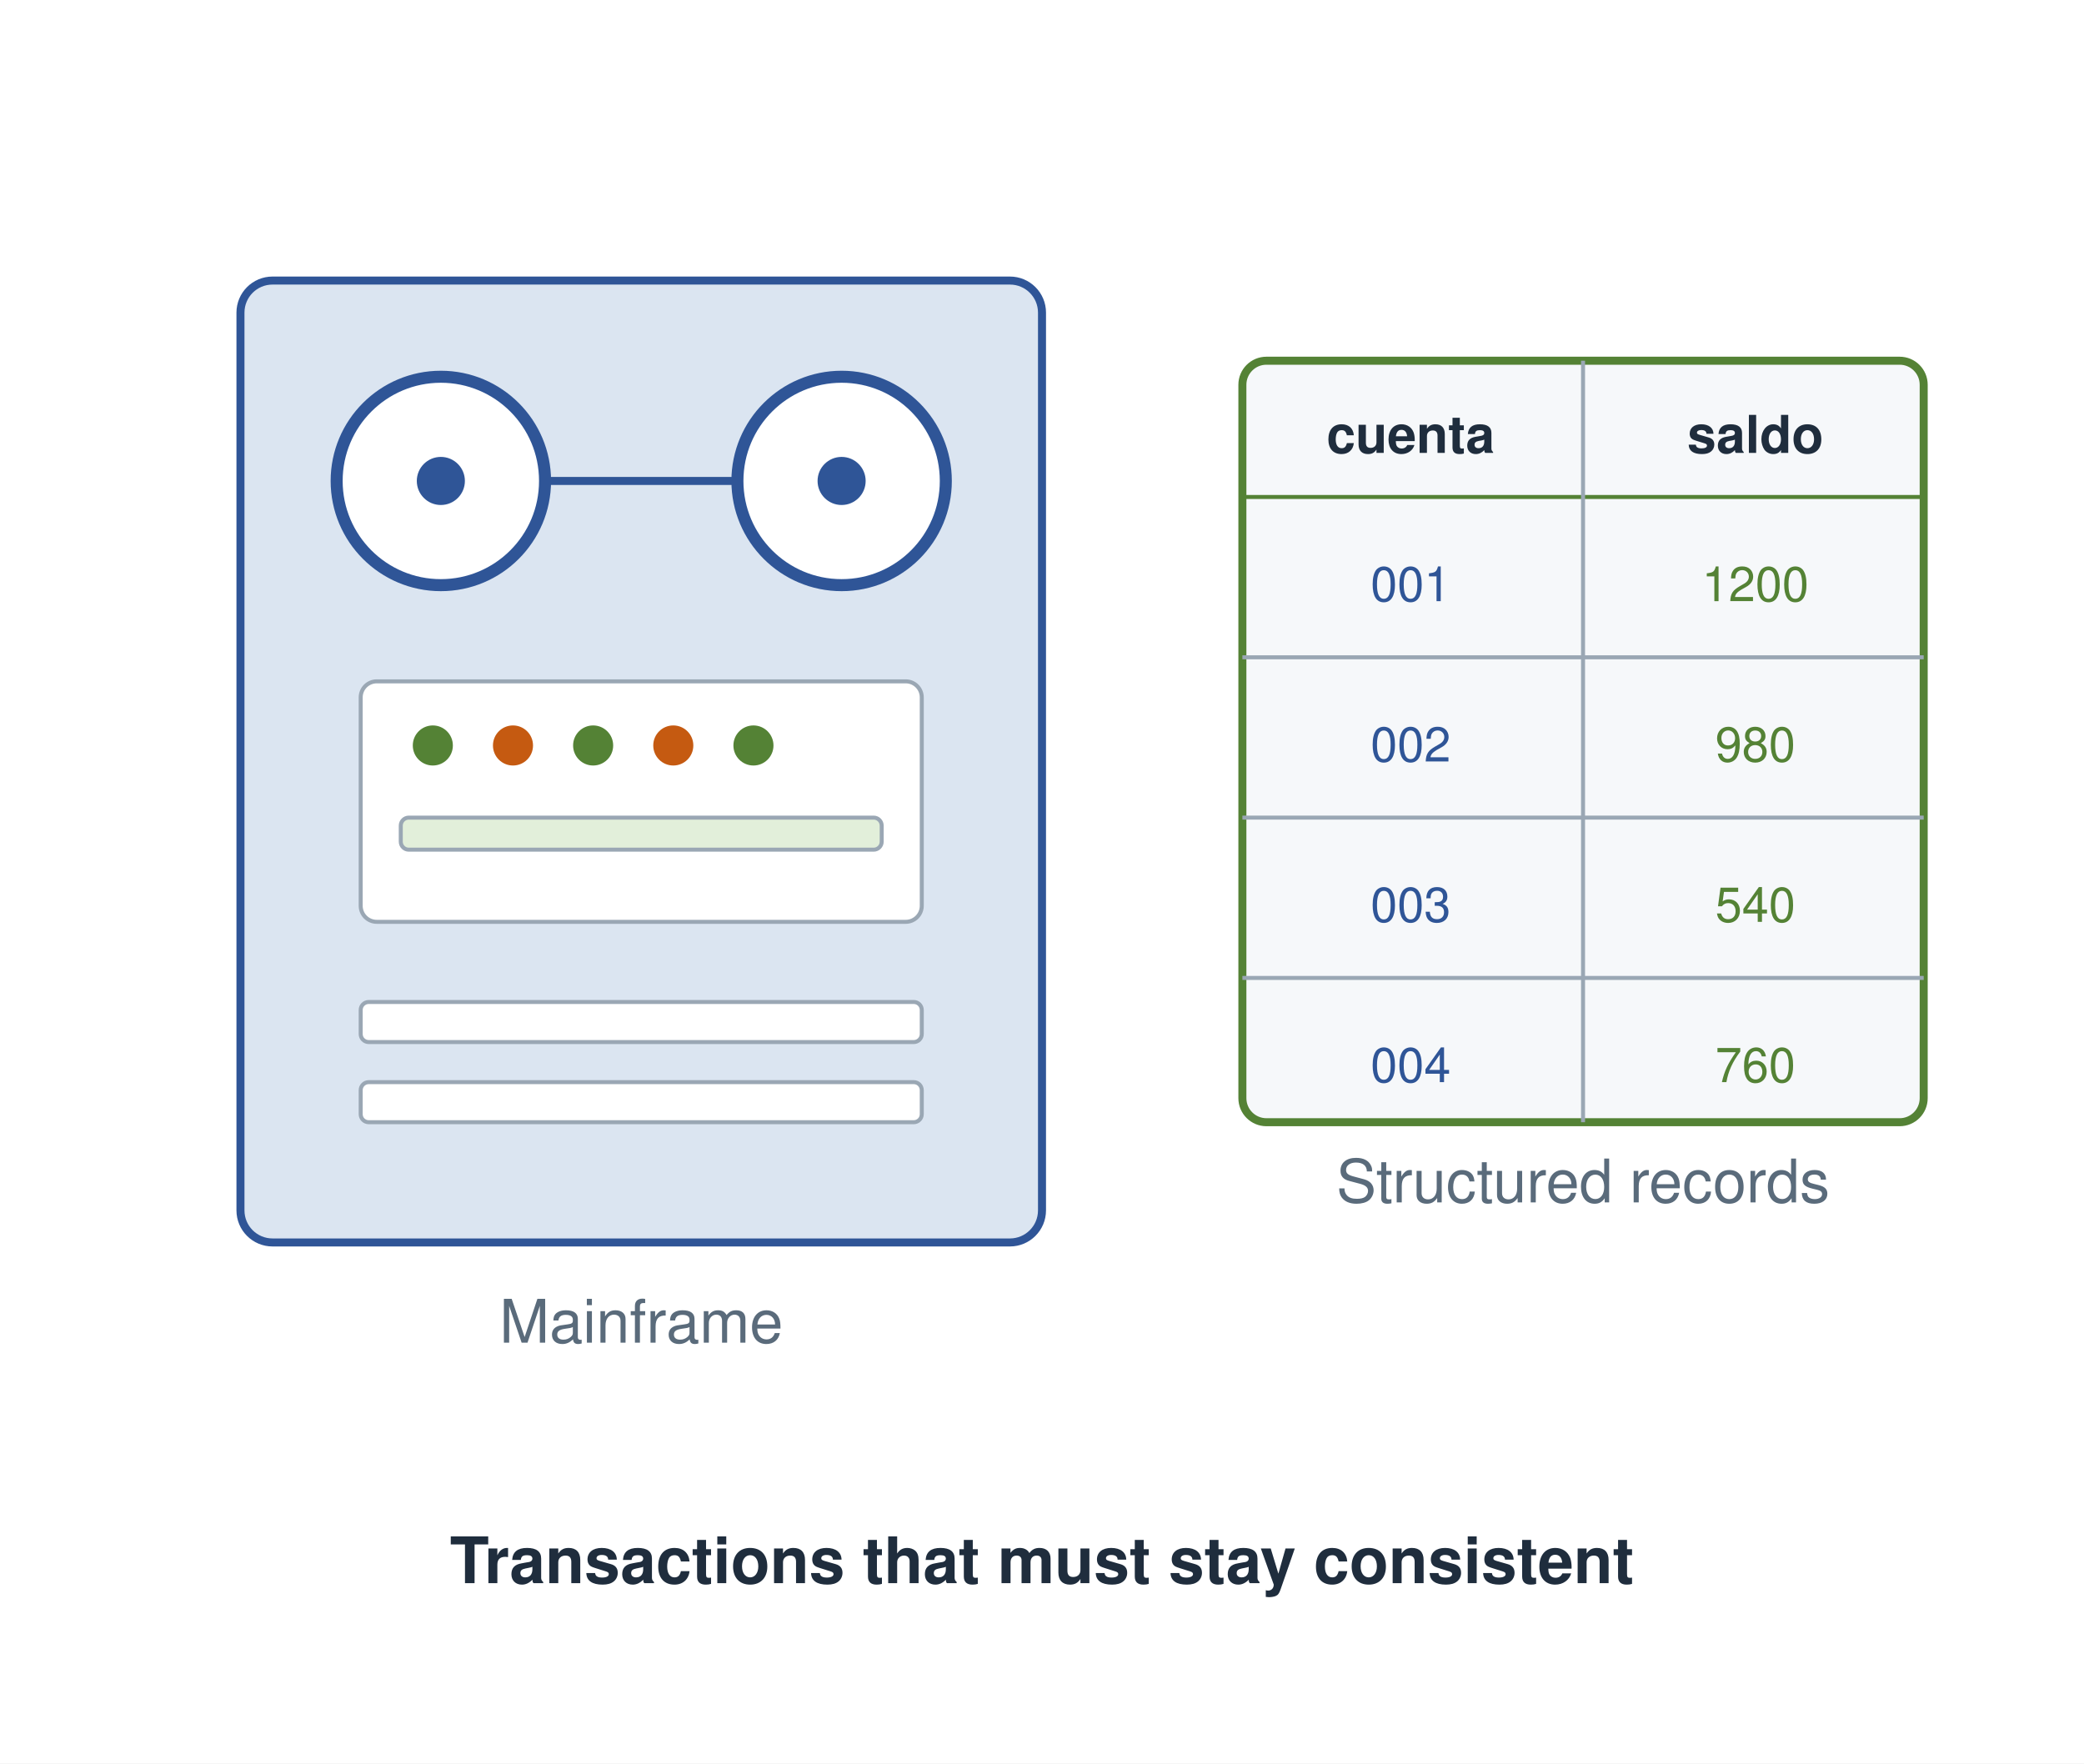
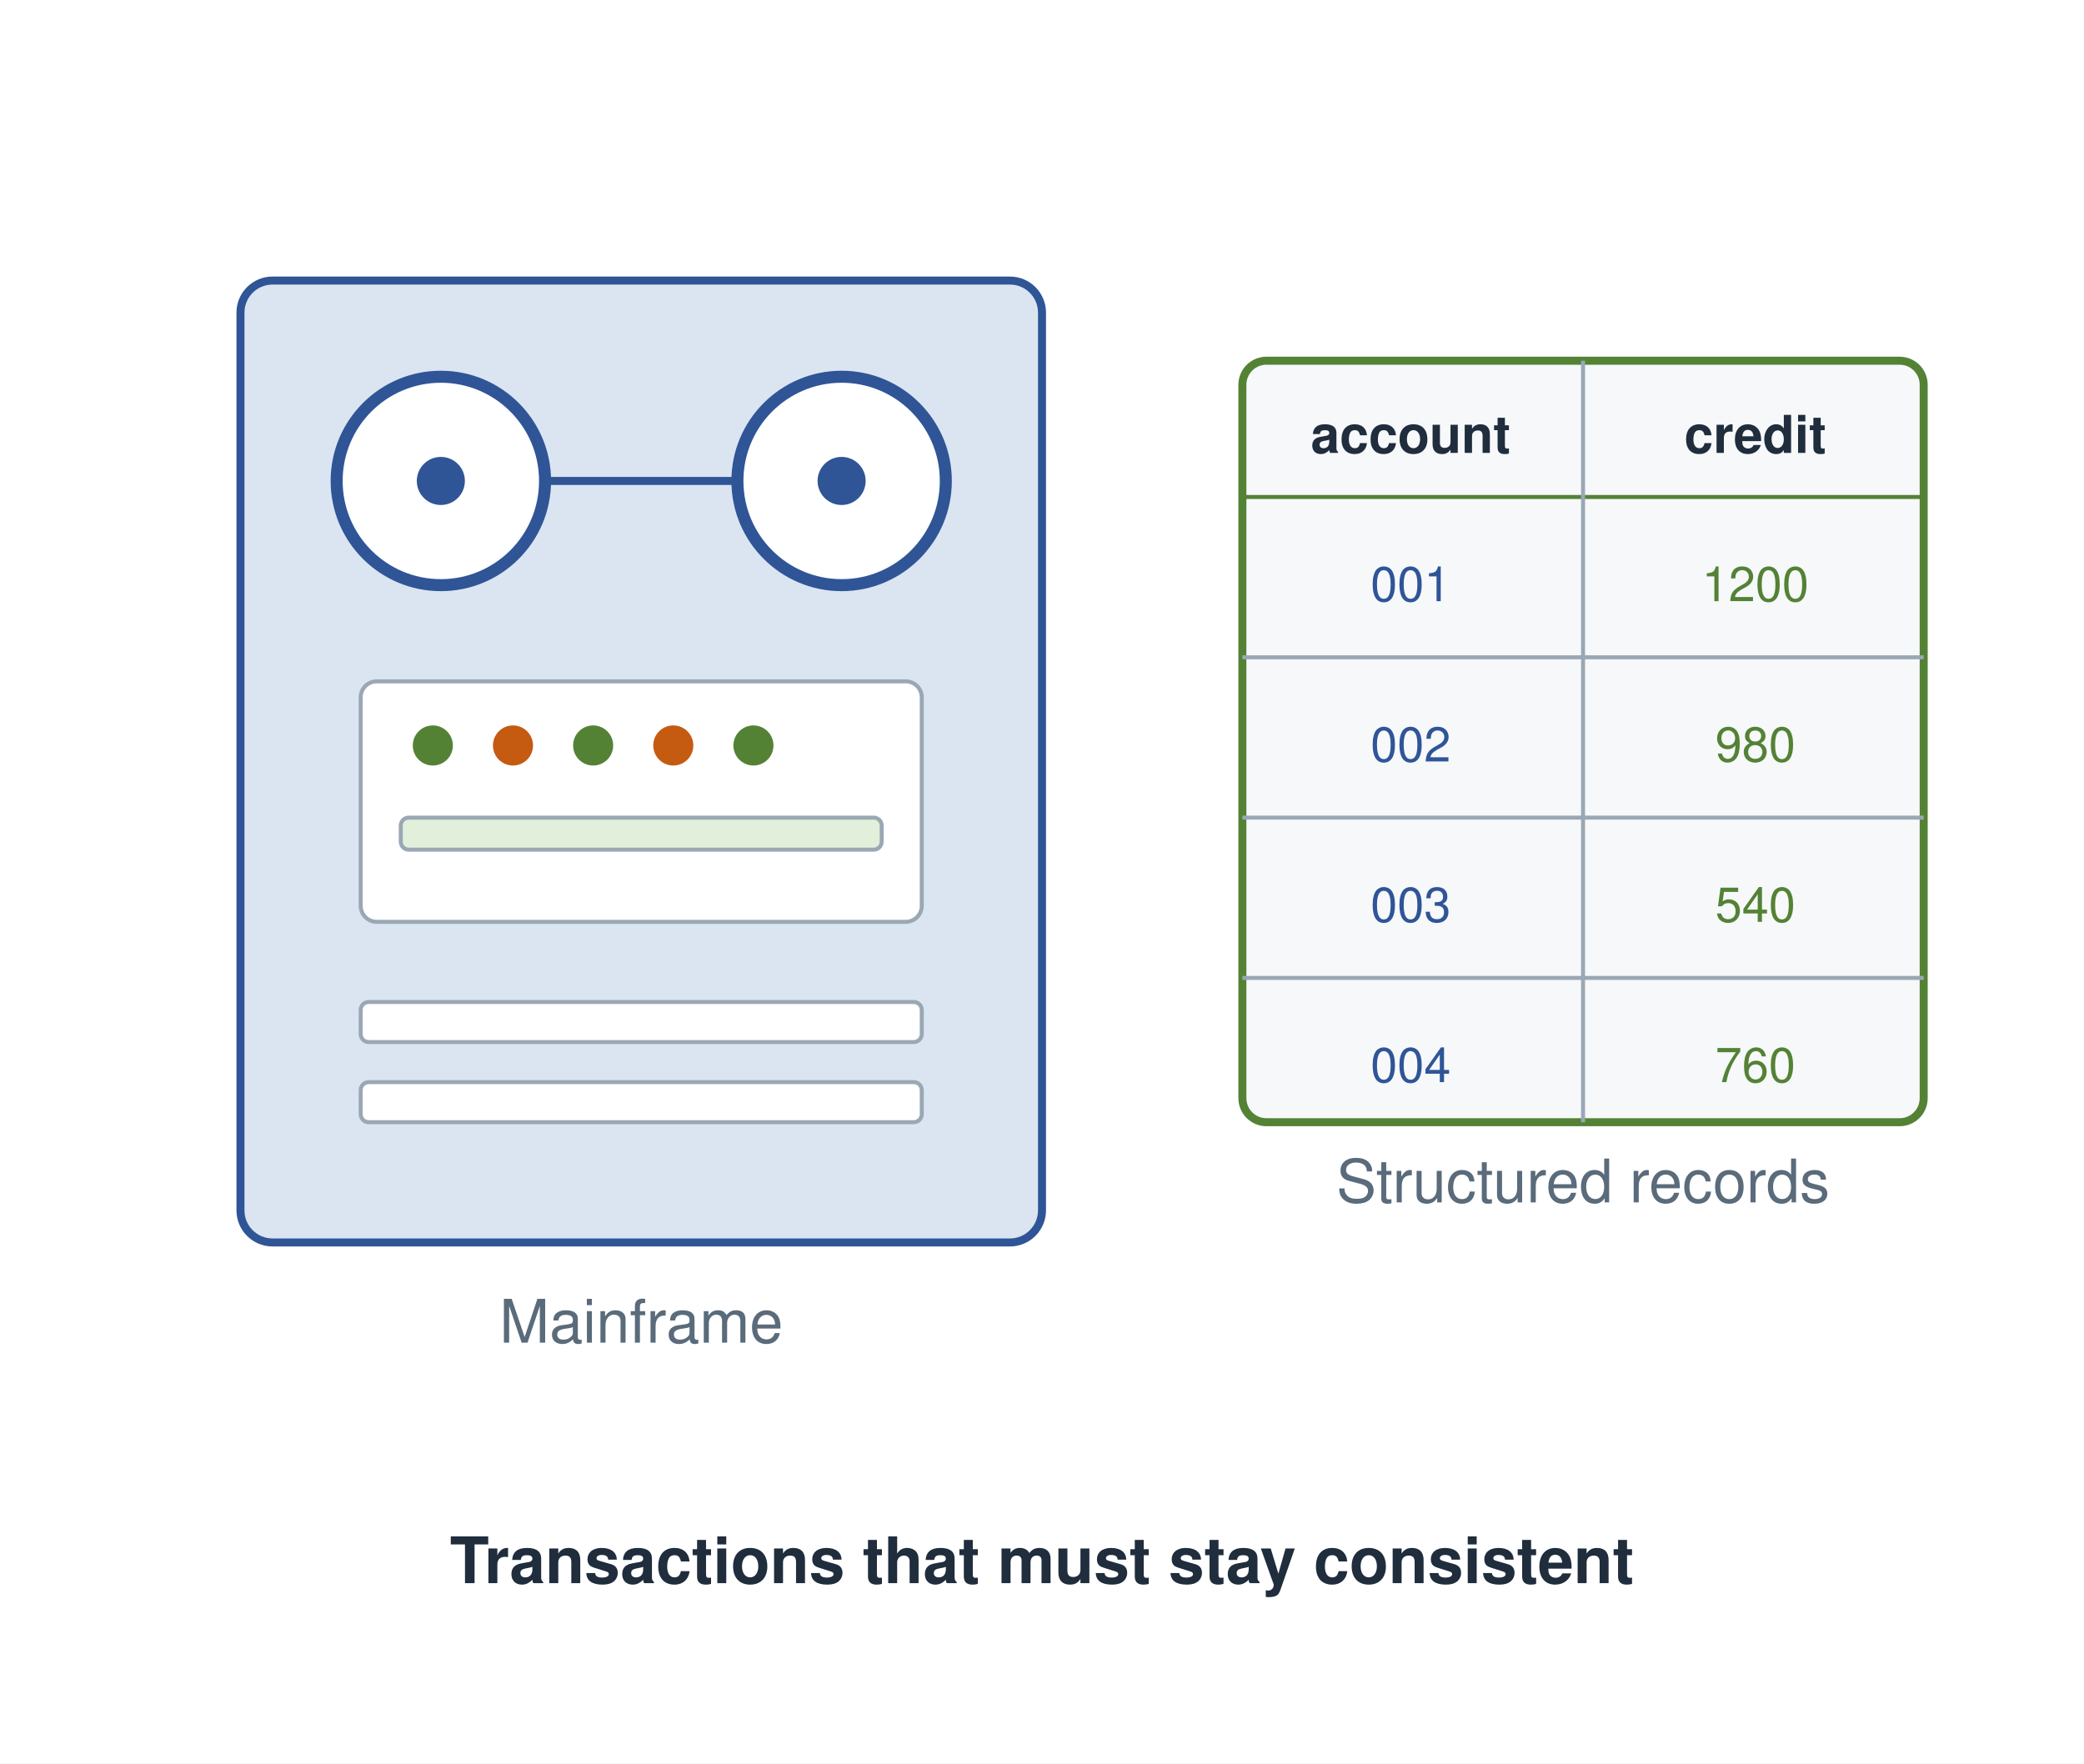
<svg xmlns="http://www.w3.org/2000/svg" viewBox="0 0 520 440" font-family="Helvetica, Arial, sans-serif">
  <rect width="520" height="440" fill="#ffffff" />
  <rect x="60" y="70" width="200" height="240" rx="8" fill="#dbe5f1" stroke="#2f5597" stroke-width="2" />
  <circle cx="110" cy="120" r="26" fill="#ffffff" stroke="#2f5597" stroke-width="3" />
  <circle cx="110" cy="120" r="6" fill="#2f5597" />
  <circle cx="210" cy="120" r="26" fill="#ffffff" stroke="#2f5597" stroke-width="3" />
  <circle cx="210" cy="120" r="6" fill="#2f5597" />
  <line x1="136" y1="120" x2="184" y2="120" stroke="#2f5597" stroke-width="2" />
  <rect x="90" y="170" width="140" height="60" rx="4" fill="#ffffff" stroke="#9aa7b4" />
  <circle cx="108" cy="186" r="5" fill="#548235" />
  <circle cx="128" cy="186" r="5" fill="#c55a11" />
  <circle cx="148" cy="186" r="5" fill="#548235" />
  <circle cx="168" cy="186" r="5" fill="#c55a11" />
  <circle cx="188" cy="186" r="5" fill="#548235" />
  <rect x="100" y="204" width="120" height="8" rx="2" fill="#e2efda" stroke="#9aa7b4" />
  <rect x="90" y="250" width="140" height="10" rx="2" fill="#ffffff" stroke="#9aa7b4" />
  <rect x="90" y="270" width="140" height="10" rx="2" fill="#ffffff" stroke="#9aa7b4" />
  <text x="160" y="335" text-anchor="middle" font-size="15" fill="#5a6b7b">Mainframe</text>
  <g transform="translate(310,90)">
    <rect x="0" y="0" width="170" height="190" rx="6" fill="#f6f8fa" stroke="#548235" stroke-width="2" />
    <line x1="0" y1="34" x2="170" y2="34" stroke="#548235" />
    <line x1="0" y1="74" x2="170" y2="74" stroke="#9aa7b4" />
    <line x1="0" y1="114" x2="170" y2="114" stroke="#9aa7b4" />
    <line x1="0" y1="154" x2="170" y2="154" stroke="#9aa7b4" />
    <line x1="85" y1="0" x2="85" y2="190" stroke="#9aa7b4" />
-     <text x="42" y="23" text-anchor="middle" font-size="13" font-weight="bold" fill="#1f2d3d">cuenta</text>
-     <text x="128" y="23" text-anchor="middle" font-size="13" font-weight="bold" fill="#1f2d3d">saldo</text>
+     <text x="42" y="23" text-anchor="middle" font-size="13" font-weight="bold" fill="#1f2d3d">account</text>
+     <text x="128" y="23" text-anchor="middle" font-size="13" font-weight="bold" fill="#1f2d3d">credit</text>
    <text x="42" y="60" text-anchor="middle" font-size="12" fill="#2f5597">001</text>
    <text x="128" y="60" text-anchor="middle" font-size="12" fill="#548235">1200</text>
    <text x="42" y="100" text-anchor="middle" font-size="12" fill="#2f5597">002</text>
    <text x="128" y="100" text-anchor="middle" font-size="12" fill="#548235">980</text>
    <text x="42" y="140" text-anchor="middle" font-size="12" fill="#2f5597">003</text>
    <text x="128" y="140" text-anchor="middle" font-size="12" fill="#548235">540</text>
    <text x="42" y="180" text-anchor="middle" font-size="12" fill="#2f5597">004</text>
    <text x="128" y="180" text-anchor="middle" font-size="12" fill="#548235">760</text>
    <text x="85" y="335" text-anchor="middle" font-size="15" fill="#5a6b7b" transform="translate(0,-330)" />
  </g>
  <text x="395" y="300" text-anchor="middle" font-size="15" fill="#5a6b7b">Structured records</text>
  <text x="260" y="395" text-anchor="middle" font-size="16" font-weight="bold" fill="#1f2d3d">Transactions that must stay consistent</text>
</svg>
